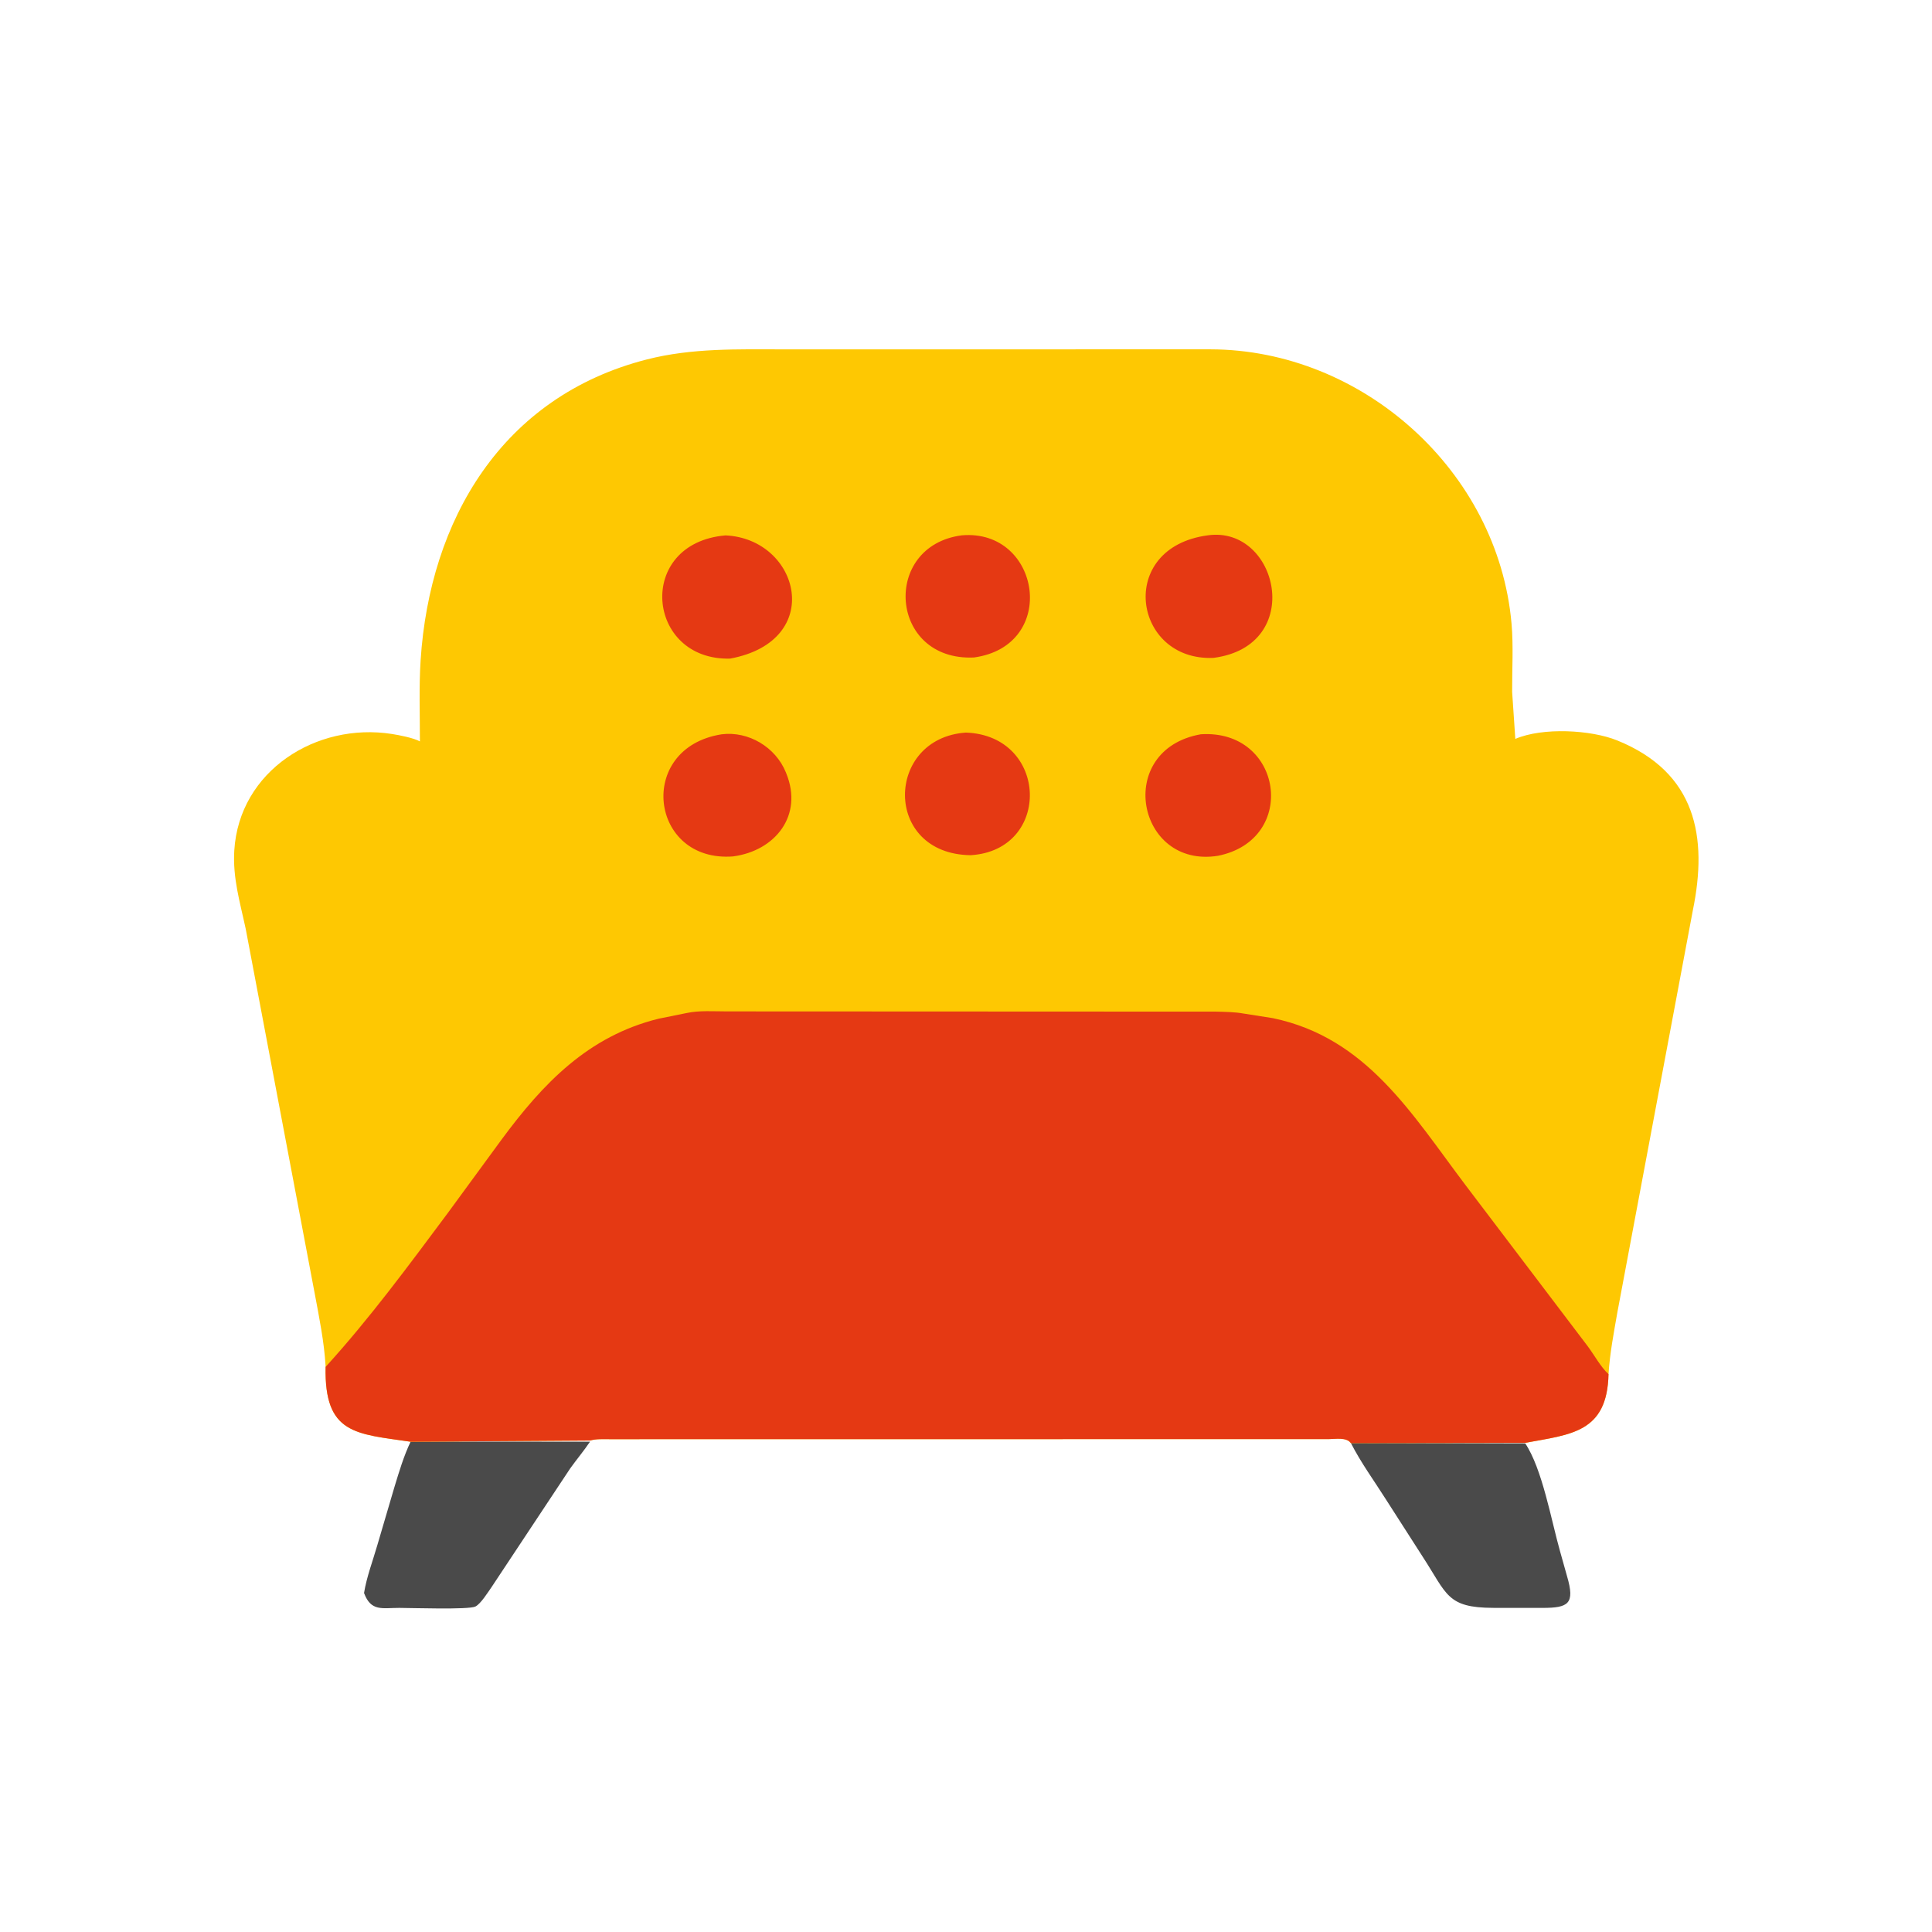
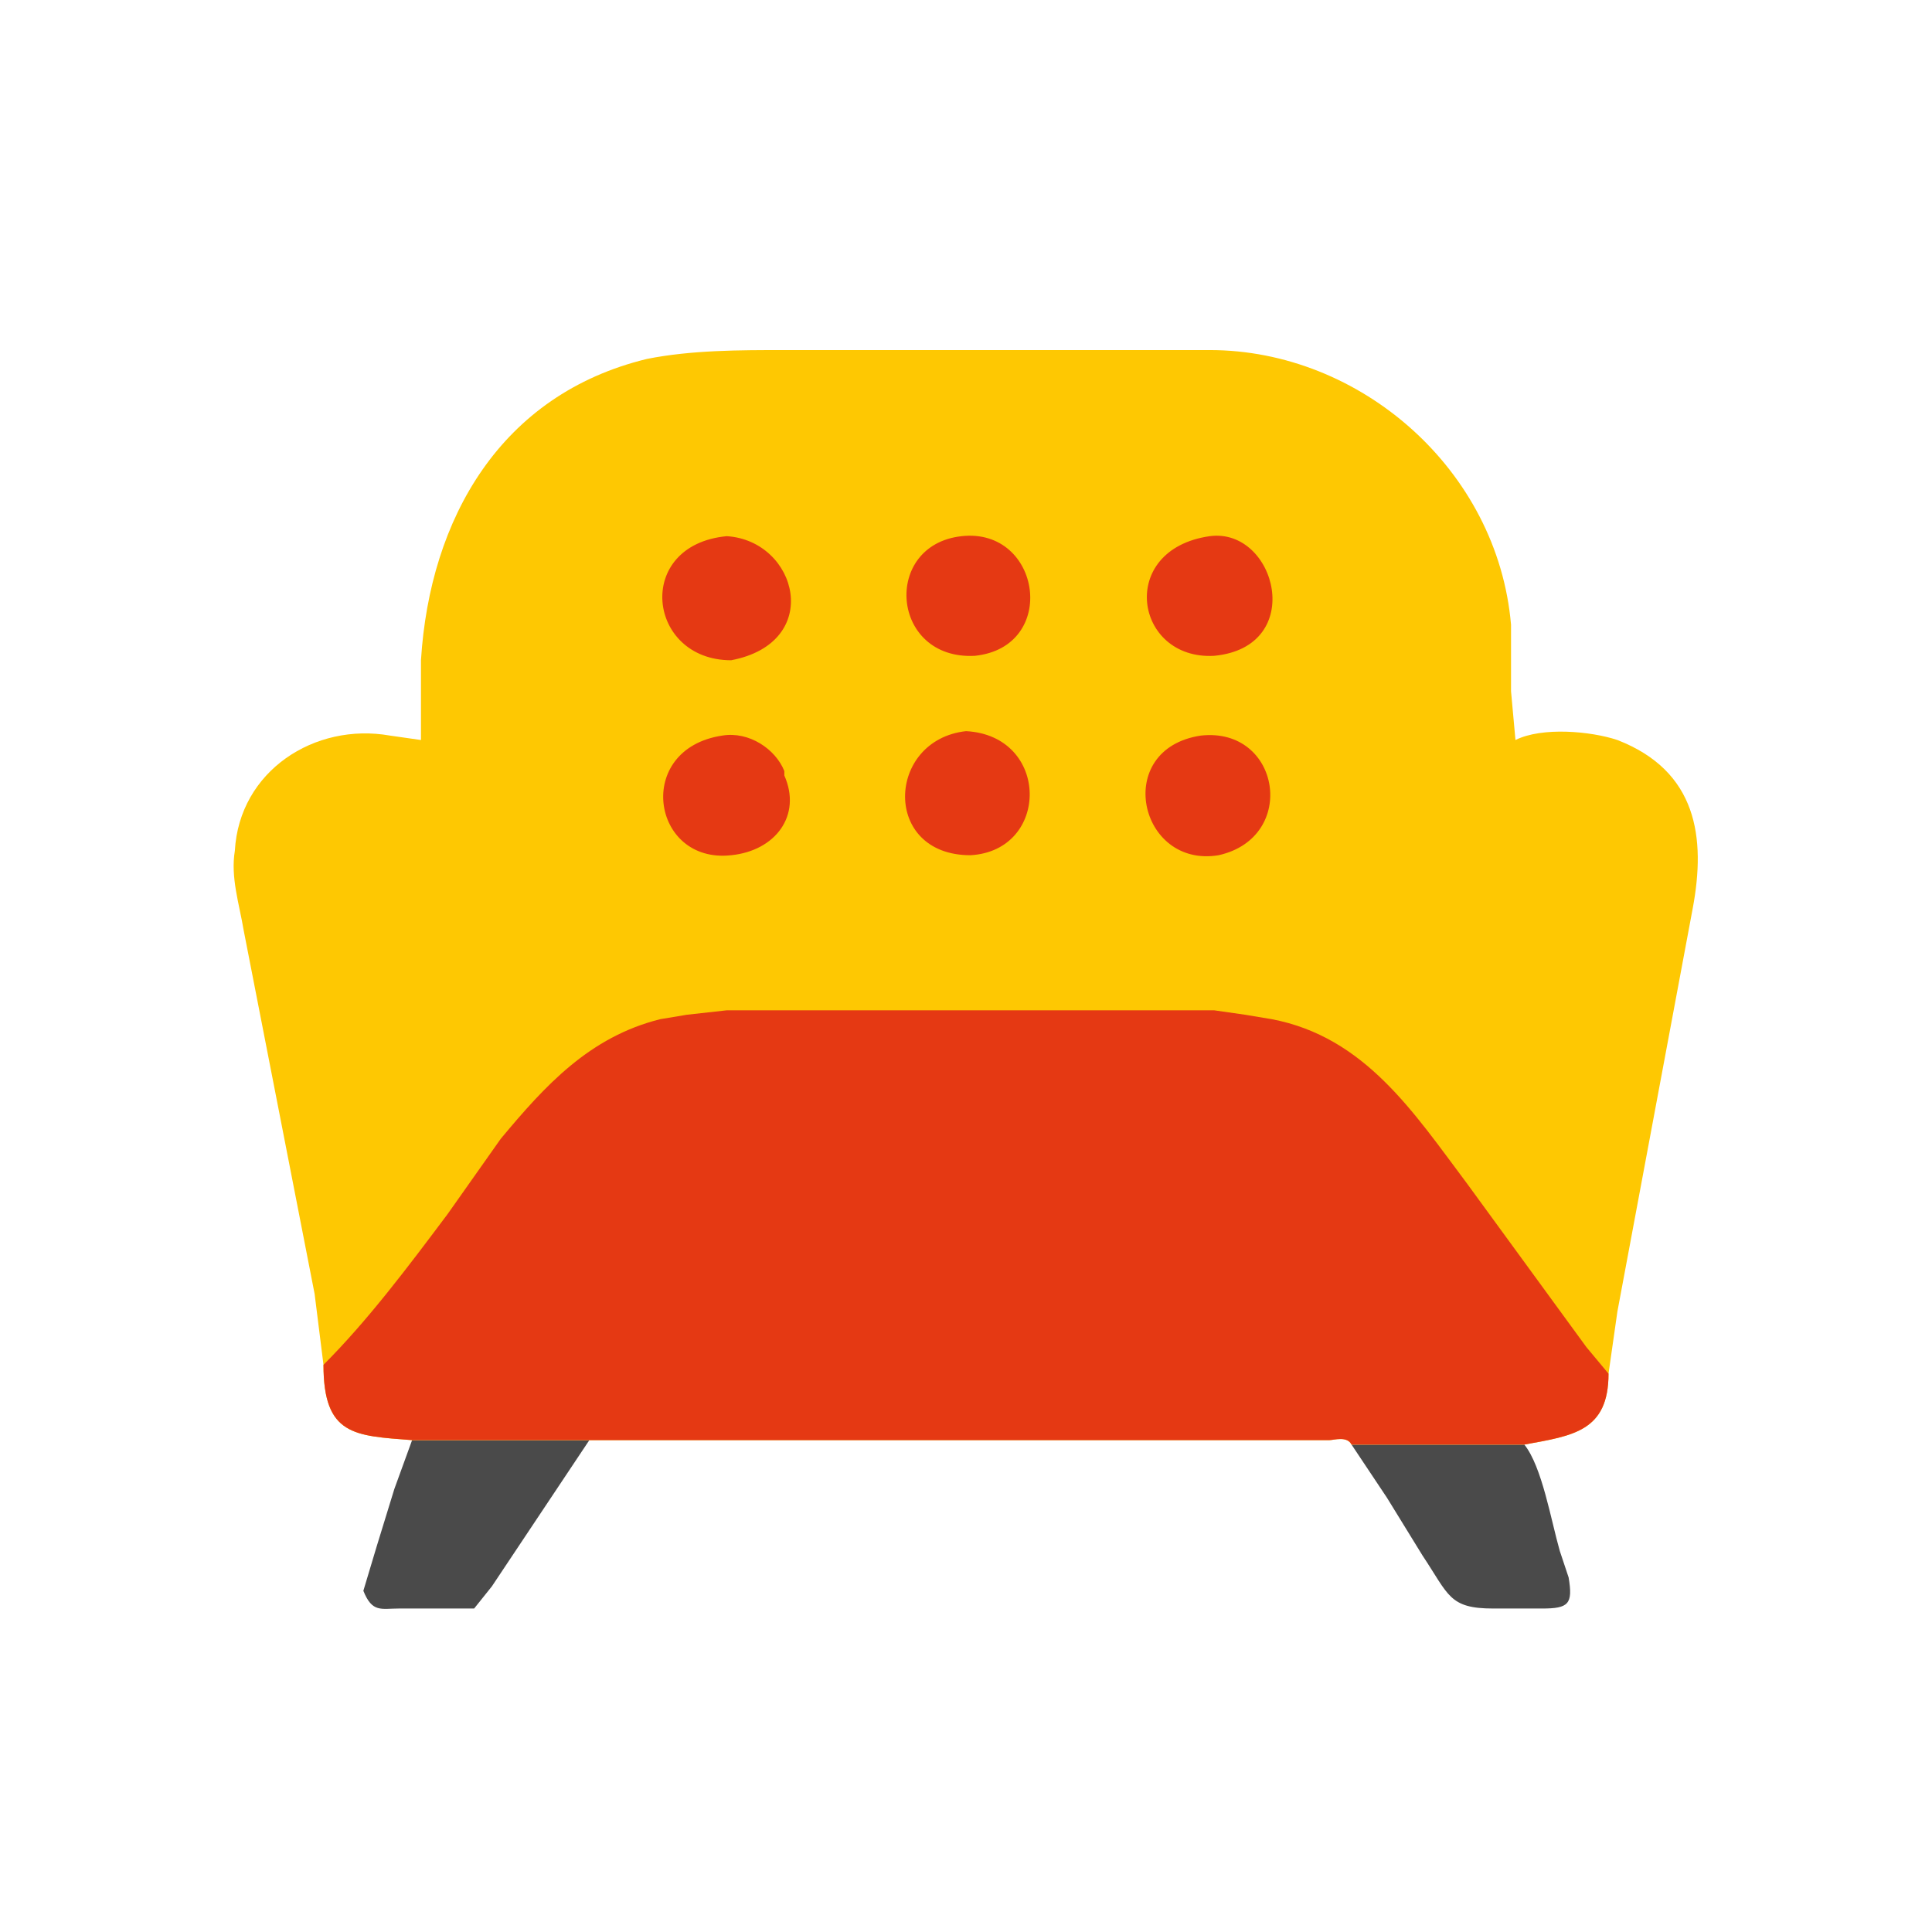
- <svg xmlns="http://www.w3.org/2000/svg" width="436" height="436">
-   <path fill="#4A4A4A" d="M304.845 325.624l39.355.104c3.852 5.74 5.894 17.43 7.843 24.295l1.589 5.666c1.855 6.277.309 7.161-5.506 7.17l-11.16-.008c-10.458-.032-10.378-3.06-15.894-11.526l-8.24-12.845c-2.66-4.22-5.735-8.41-7.987-12.856zm-212.173-.299l40.48.025c-1.359 2.035-3.01 3.986-4.472 6.034l-17.735 26.765c-.813 1.147-2.432 3.785-3.659 4.4-1.509.756-14.587.313-17.176.309-3.857-.006-6.387.886-7.956-3.363.595-3.654 1.972-7.23 2.996-10.786l3.87-13.15c1.059-3.472 2.09-6.949 3.652-10.234z" />
-   <path fill="#FEC802" d="M73.482 308.47l-.013-.25c-.306-5.355-1.44-10.928-2.428-16.207l-15.583-82.36c-1.278-5.976-2.963-11.49-2.587-17.696 1.09-18.003 18.528-28.991 35.568-26.319 1.647.258 4.874.877 6.322 1.674.008-6.06-.23-12.254.16-18.295 2.048-31.703 18.382-59.542 51.043-67.898 10.19-2.607 20.58-2.287 30.994-2.281l96.226-.005c34.264.084 64.89 27.448 67.928 61.89.444 5.033.112 10.363.137 15.426l.717 10.602c6.159-2.65 17.066-2.066 23.001.346 17.816 7.236 20.468 21.752 17.063 38.335l-17.01 90.603c-.822 4.68-1.714 9.319-2.022 14.072-.29 13.204-8.469 13.595-18.798 15.504l-39.355.055c-.946-1.39-3.591-.89-4.921-.9l-162.335.02c-1.451.01-3.035-.108-4.436.306l-40.481.27c-12.378-1.807-19.507-1.677-19.19-16.892z" />
-   <path fill="#E53913" d="M217.975 165.324c18.712.667 19.41 26.58 1.06 27.671-19.827-.268-19.3-26.415-1.06-27.671zm-.89-44.517c17.8-1.483 21.912 24.914 2.71 27.57-19.166.862-20.934-25.231-2.71-27.57zm53.893 44.9c18.512-1.215 22.116 23.764 3.892 27.42-18.367 2.96-23.471-23.939-3.892-27.42zm1.592-44.898c15.883-2.238 22.128 24.923 1.307 27.654-18.186.829-22.099-24.89-1.308-27.654zm-109.75 44.908c6.072-.782 12.201 2.87 14.516 8.557l.108.27c3.867 9.507-2.511 17.44-11.944 18.716l-.03.008c-18.887 1.477-22.019-24.466-2.65-27.551zm.918-44.893c16.727.78 22.629 23.791 1.039 27.805-18.994.505-21.447-26.066-1.039-27.805zM73.482 308.47c9.927-10.903 18.714-22.85 27.524-34.66l12.2-16.66c9.319-12.62 19.513-23.339 35.45-27.263l6.25-1.263c2.855-.635 6.19-.373 9.118-.378l110.475.049c2.036.062 4.147.073 6.155.438l6.576 1.033c21.197 4.41 31.359 21.606 43.535 37.732l27.573 36.354c1.446 1.945 2.9 4.648 4.66 6.255-.29 13.204-8.469 13.595-18.798 15.504l-39.355.055c-.946-1.39-3.591-.89-4.921-.9l-162.335.02c-1.451.01-3.035-.108-4.436.306l-40.481.27c-12.378-1.807-19.507-1.677-19.19-16.892z" />
+ <svg xmlns="http://www.w3.org/2000/svg" viewBox="0 0 436 436">
+   <path fill="#4A4A4A" d="M305 326h39c4 5 6 17 8 24l2 6c1 6 0 7-6 7h-11c-10 0-10-3-16-12l-8-13-8-12zm-212-1h40l-4 6-18 27-4 5H90c-4 0-6 1-8-4l3-10 4-13 4-11z" />
+   <path fill="#FEC802" d="m73 308-2-16-16-82c-1-6-3-12-2-18 1-18 18-29 35-26l7 1v-18c2-32 18-60 51-68 10-2 21-2 31-2h96c34 0 65 27 68 62v15l1 11c6-3 17-2 23 0 18 7 20 22 17 38l-17 91-2 14c0 13-8 14-19 16h-39c-1-2-4-1-5-1H93c-13-1-20-1-20-17z" />
+   <path fill="#E53913" d="M218 165c19 1 19 27 1 28-20 0-19-26-1-28zm-1-44c18-2 22 25 3 27-19 1-21-25-3-27zm54 45c18-2 22 23 4 27-18 3-24-24-4-27zm2-45c15-2 22 25 1 27-18 1-22-24-1-27zm-110 45c6-1 12 3 14 8v1c4 9-2 17-12 18-18 2-22-24-2-27zm1-45c16 1 22 24 1 28-19 0-22-26-1-28zM73 308c10-10 19-22 28-34l12-17c10-12 20-23 36-27l6-1 9-1h110l7 1 6 1c21 4 32 21 44 37l27 37 5 6c0 13-8 14-19 16h-39c-1-2-4-1-5-1H93c-13-1-20-1-20-17z" />
</svg>
